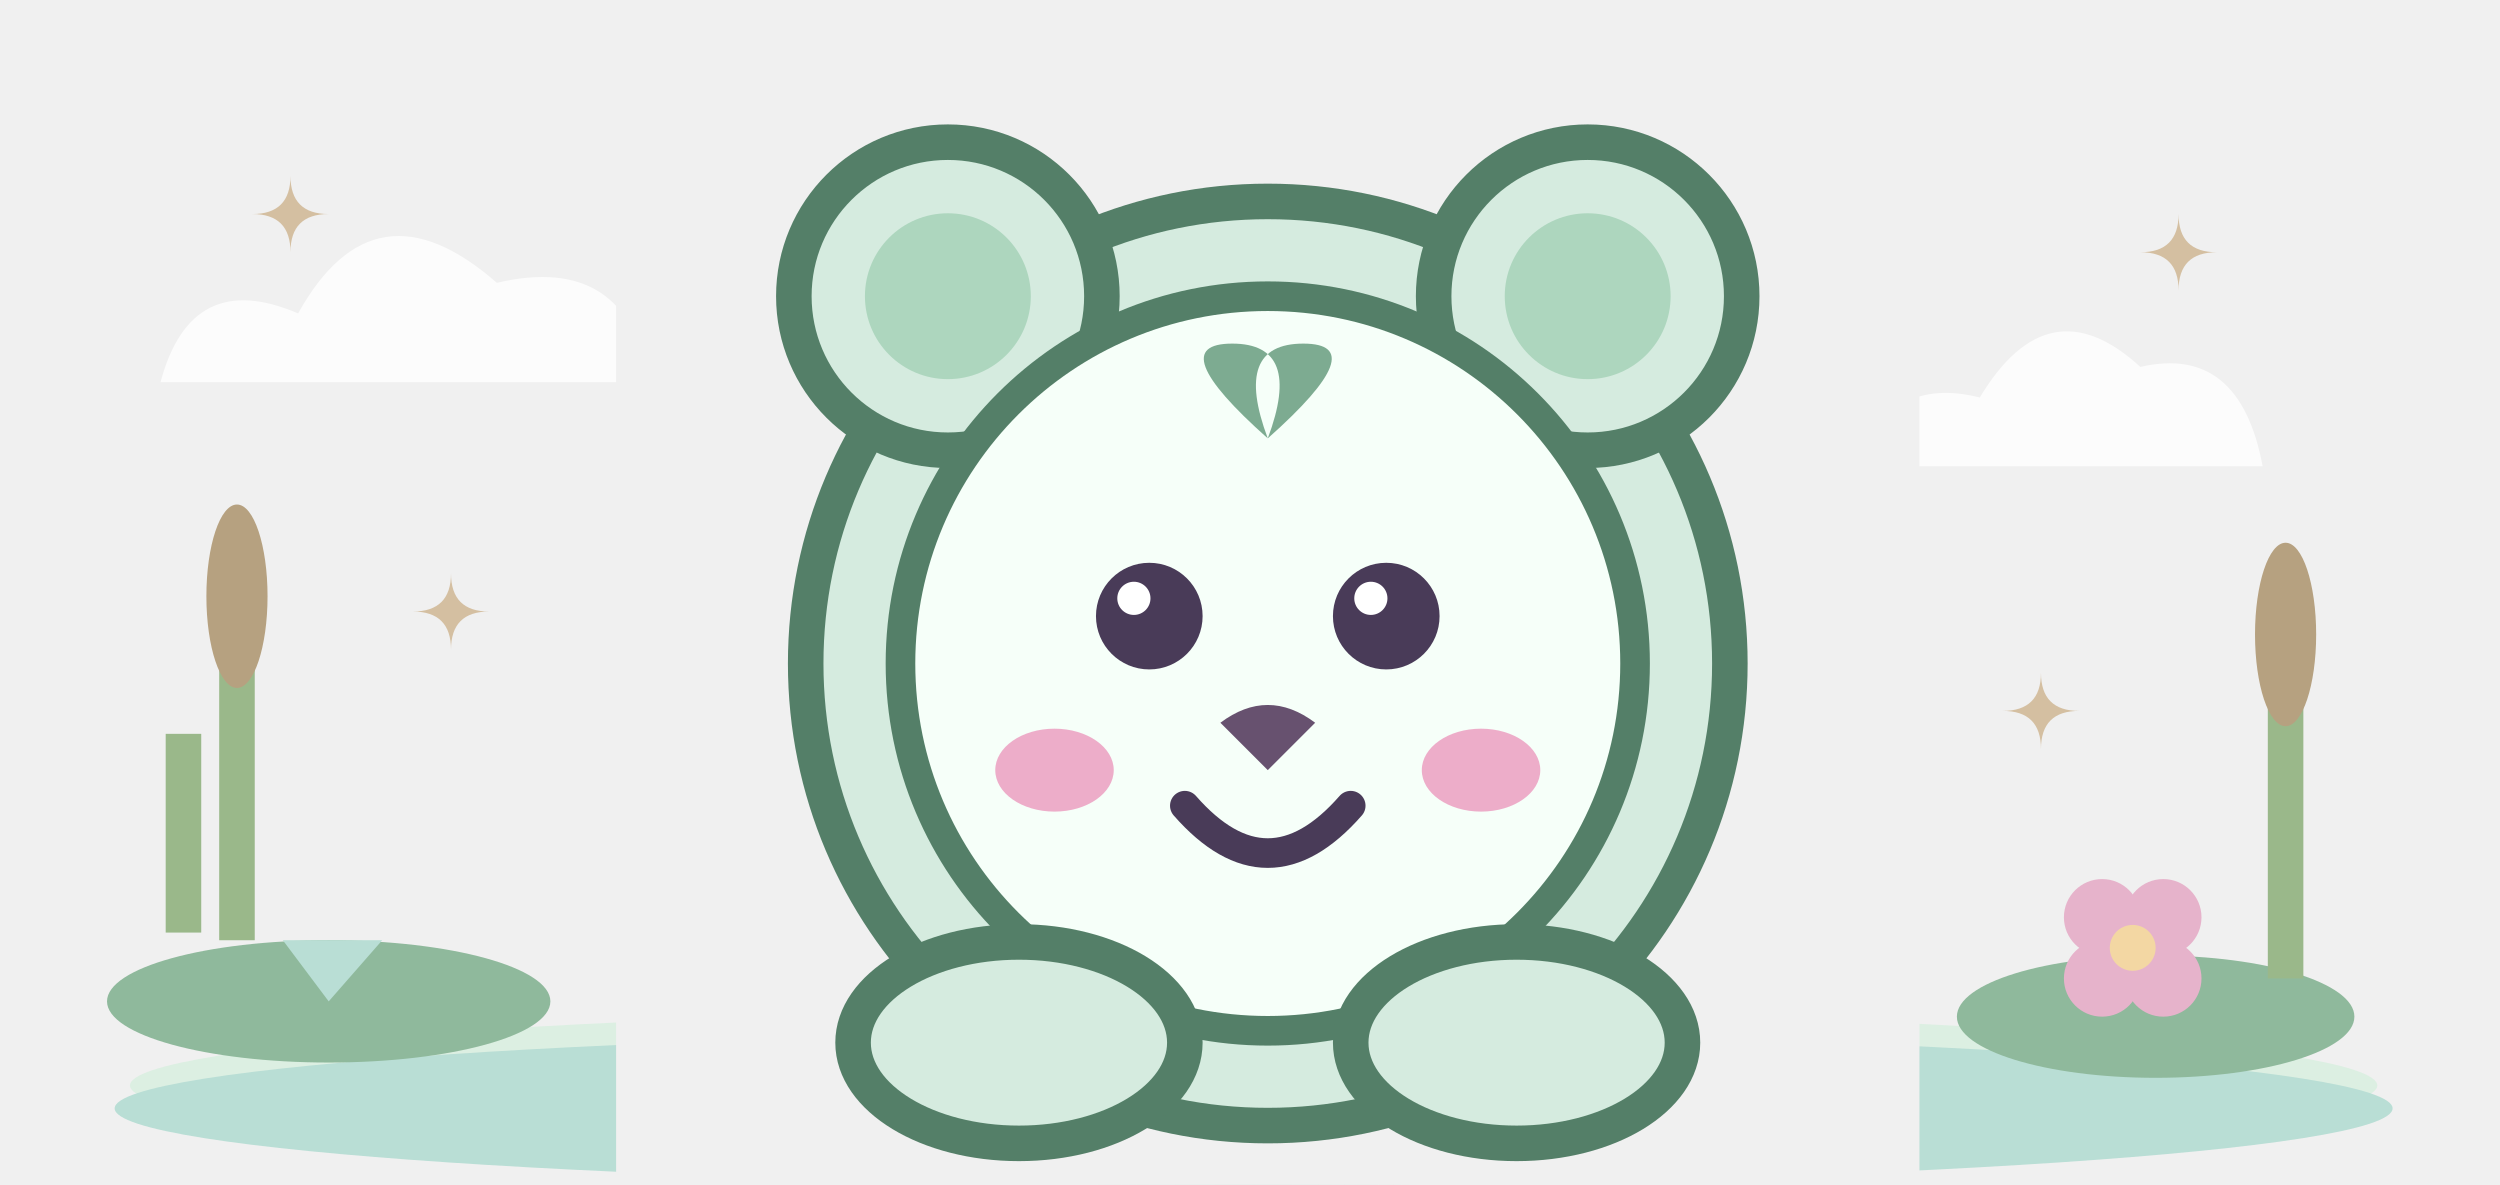
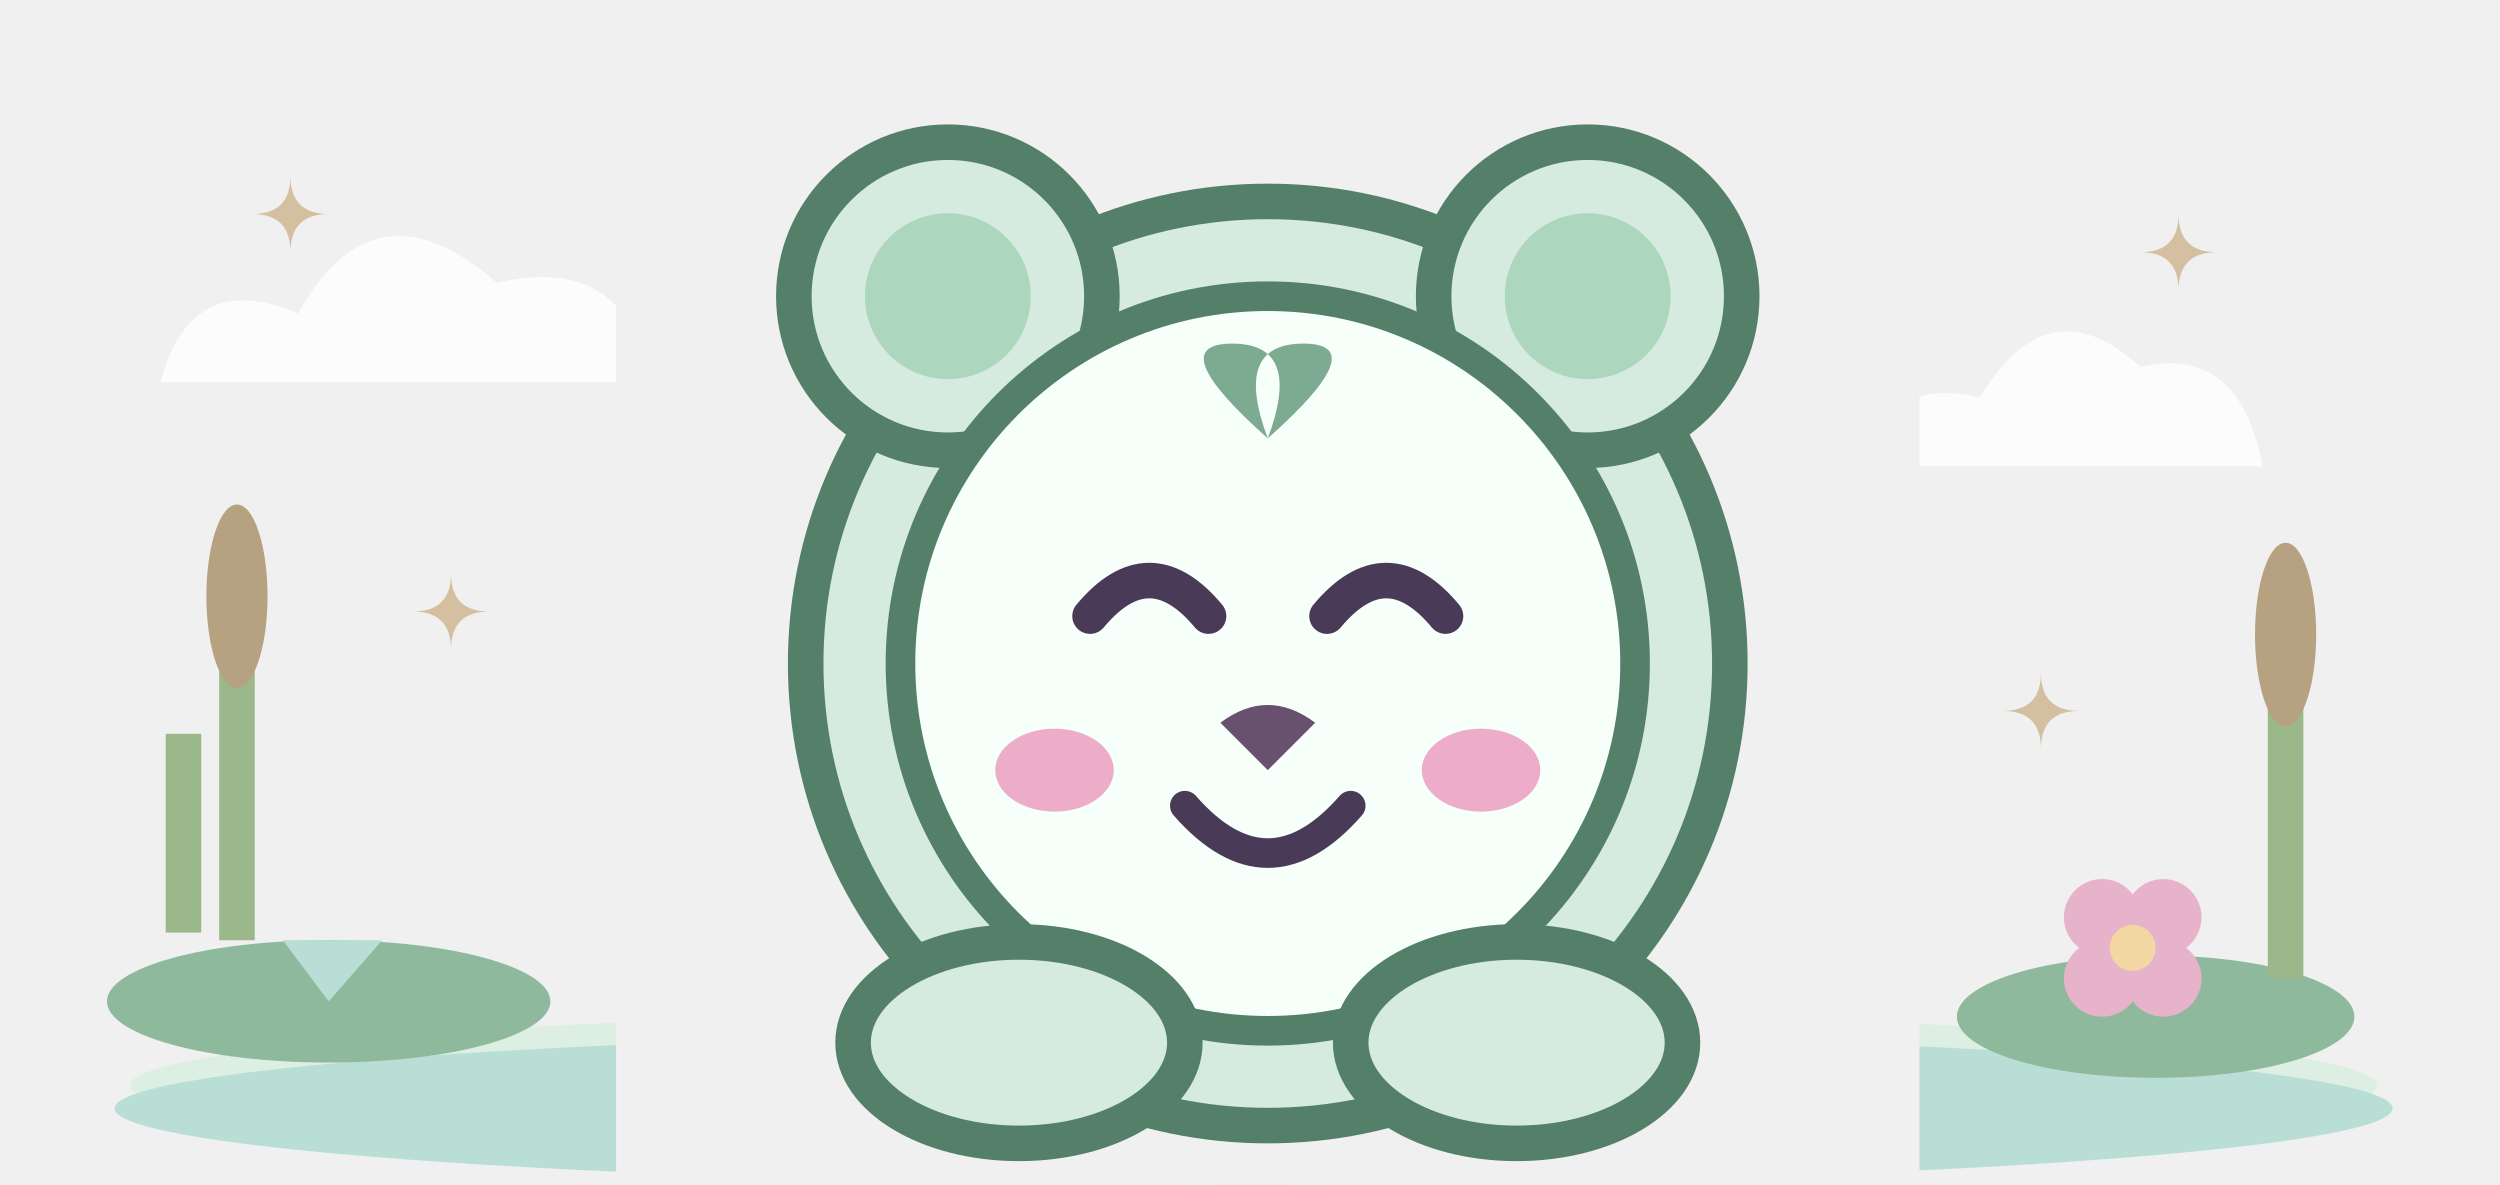
<svg xmlns="http://www.w3.org/2000/svg" width="211" height="100" viewBox="0 0 211 100" fill="none">
  <defs>
    <mask id="pl-cozy-clear">
      <rect width="211" height="100" fill="white" />
      <rect x="52" y="0" width="110" height="100" fill="black" />
    </mask>
  </defs>
  <g mask="url(#pl-cozy-clear)">
    <path d="M105.806 98.064C158.184 98.064 200.645 95.176 200.645 91.613C200.645 88.05 158.184 85.161 105.806 85.161C53.428 85.161 10.968 88.05 10.968 91.613C10.968 95.176 53.428 98.064 105.806 98.064Z" fill="#DCEFE2" />
    <path opacity="0.8" d="M13.548 32.258C15.269 25.806 19.14 23.871 25.161 26.452C29.462 18.71 35.054 17.849 41.935 23.871C49.247 22.151 53.548 24.946 54.839 32.258H13.548ZM156.774 39.355C158.495 34.194 161.935 32.258 167.097 33.548C170.968 27.097 175.484 26.237 180.645 30.968C186.237 29.677 189.677 32.473 190.968 39.355H156.774Z" fill="white" />
    <path d="M24.516 14.839C24.516 16.989 23.441 18.065 21.29 18.065C23.441 18.065 24.516 19.14 24.516 21.291C24.516 19.14 25.591 18.065 27.742 18.065C25.591 18.065 24.516 16.989 24.516 14.839Z" fill="#D4BFA1" />
    <path d="M183.871 18.064C183.871 20.215 182.796 21.29 180.645 21.29C182.796 21.29 183.871 22.366 183.871 24.516C183.871 22.366 184.946 21.29 187.097 21.29C184.946 21.29 183.871 20.215 183.871 18.064Z" fill="#D4BFA1" />
    <path d="M172.258 56.774C172.258 58.925 171.183 60 169.032 60C171.183 60 172.258 61.075 172.258 63.226C172.258 61.075 173.333 60 175.484 60C173.333 60 172.258 58.925 172.258 56.774Z" fill="#D4BFA1" />
    <path d="M38.065 48.387C38.065 50.538 36.989 51.613 34.839 51.613C36.989 51.613 38.065 52.688 38.065 54.839C38.065 52.688 39.14 51.613 41.29 51.613C39.14 51.613 38.065 50.538 38.065 48.387Z" fill="#D4BFA1" />
    <path d="M105.806 100C158.897 100 201.935 97.111 201.935 93.548C201.935 89.985 158.897 87.097 105.806 87.097C52.716 87.097 9.677 89.985 9.677 93.548C9.677 97.111 52.716 100 105.806 100Z" fill="#B9DED5" />
    <path d="M27.742 89.678C38.075 89.678 46.452 87.367 46.452 84.516C46.452 81.666 38.075 79.355 27.742 79.355C17.409 79.355 9.032 81.666 9.032 84.516C9.032 87.367 17.409 89.678 27.742 89.678Z" fill="#8FB99C" />
    <path d="M27.742 84.516L23.871 79.355H32.258L27.742 84.516Z" fill="#B9DED5" />
    <path d="M181.935 90.968C191.2 90.968 198.71 88.657 198.71 85.806C198.71 82.956 191.2 80.645 181.935 80.645C172.671 80.645 165.161 82.956 165.161 85.806C165.161 88.657 172.671 90.968 181.935 90.968Z" fill="#8FB99C" />
    <path d="M177.419 80.645C179.201 80.645 180.645 79.201 180.645 77.419C180.645 75.638 179.201 74.193 177.419 74.193C175.638 74.193 174.194 75.638 174.194 77.419C174.194 79.201 175.638 80.645 177.419 80.645Z" fill="#E6B3CB" />
    <path d="M182.581 80.645C184.362 80.645 185.806 79.201 185.806 77.419C185.806 75.638 184.362 74.193 182.581 74.193C180.799 74.193 179.355 75.638 179.355 77.419C179.355 79.201 180.799 80.645 182.581 80.645Z" fill="#E6B3CB" />
    <path d="M177.419 85.806C179.201 85.806 180.645 84.362 180.645 82.58C180.645 80.799 179.201 79.355 177.419 79.355C175.638 79.355 174.194 80.799 174.194 82.58C174.194 84.362 175.638 85.806 177.419 85.806Z" fill="#E6B3CB" />
    <path d="M182.581 85.806C184.362 85.806 185.806 84.362 185.806 82.58C185.806 80.799 184.362 79.355 182.581 79.355C180.799 79.355 179.355 80.799 179.355 82.58C179.355 84.362 180.799 85.806 182.581 85.806Z" fill="#E6B3CB" />
    <path d="M180 81.935C181.069 81.935 181.936 81.069 181.936 80C181.936 78.931 181.069 78.064 180 78.064C178.931 78.064 178.065 78.931 178.065 80C178.065 81.069 178.931 81.935 180 81.935Z" fill="#F3D7A3" />
    <path d="M20 79.355V49.677V79.355ZM15.484 78.71V61.935V78.71ZM192.903 82.581V52.903V82.581Z" fill="black" />
    <path d="M20 79.355V49.677M15.484 78.71V61.935M192.903 82.581V52.903" stroke="#9AB88A" stroke-width="3" />
    <path d="M20 58.064C21.425 58.064 22.581 54.598 22.581 50.322C22.581 46.047 21.425 42.581 20 42.581C18.575 42.581 17.419 46.047 17.419 50.322C17.419 54.598 18.575 58.064 20 58.064Z" fill="#B6A180" />
    <path d="M192.903 61.291C194.328 61.291 195.484 57.824 195.484 53.549C195.484 49.273 194.328 45.807 192.903 45.807C191.478 45.807 190.323 49.273 190.323 53.549C190.323 57.824 191.478 61.291 192.903 61.291Z" fill="#B6A180" />
    <path d="M89.677 43.871C96.804 43.871 102.581 38.094 102.581 30.968C102.581 23.841 96.804 18.064 89.677 18.064C82.551 18.064 76.774 23.841 76.774 30.968C76.774 38.094 82.551 43.871 89.677 43.871Z" fill="#ACD8BB" />
    <path d="M123.226 43.871C130.352 43.871 136.129 38.094 136.129 30.968C136.129 23.841 130.352 18.064 123.226 18.064C116.1 18.064 110.323 23.841 110.323 30.968C110.323 38.094 116.1 43.871 123.226 43.871Z" fill="#ACD8BB" />
    <path d="M76.774 41.29C79.785 28.817 89.892 22.581 107.097 22.581C124.301 22.581 134.409 28.817 137.419 41.29C143.441 49.892 145.806 60.43 144.516 72.903C143.656 88.387 131.183 96.129 107.097 96.129C81.29 96.129 68.172 88.387 67.742 72.903C66.452 60.43 69.462 49.892 76.774 41.29Z" fill="#ACD8BB" stroke="#9B829A" stroke-width="1.5" />
    <path d="M88.387 96.774C96.226 96.774 102.581 93.308 102.581 89.032C102.581 84.757 96.226 81.29 88.387 81.29C80.548 81.29 74.194 84.757 74.194 89.032C74.194 93.308 80.548 96.774 88.387 96.774Z" fill="#ACD8BB" stroke="#9B829A" stroke-width="1.2" />
    <path d="M127.097 96.774C134.936 96.774 141.29 93.308 141.29 89.032C141.29 84.757 134.936 81.29 127.097 81.29C119.258 81.29 112.903 84.757 112.903 89.032C112.903 93.308 119.258 96.774 127.097 96.774Z" fill="#ACD8BB" stroke="#9B829A" stroke-width="1.2" />
    <path d="M107.097 70.323C115.648 70.323 122.581 65.123 122.581 58.71C122.581 52.296 115.648 47.097 107.097 47.097C98.545 47.097 91.613 52.296 91.613 58.71C91.613 65.123 98.545 70.323 107.097 70.323Z" fill="#E7F7E8" />
    <path d="M104.516 55.484C106.237 53.763 107.957 53.763 109.677 55.484L107.097 58.709L104.516 55.484Z" fill="#9B829A" />
    <path d="M89.677 38.065C93.24 38.065 96.129 34.887 96.129 30.968C96.129 27.048 93.24 23.871 89.677 23.871C86.114 23.871 83.226 27.048 83.226 30.968C83.226 34.887 86.114 38.065 89.677 38.065Z" fill="#E7F7E8" />
    <path d="M123.226 38.065C126.789 38.065 129.677 34.887 129.677 30.968C129.677 27.048 126.789 23.871 123.226 23.871C119.663 23.871 116.774 27.048 116.774 30.968C116.774 34.887 119.663 38.065 123.226 38.065Z" fill="#E7F7E8" />
    <path d="M90.323 34.516C91.57 34.516 92.581 33.505 92.581 32.258C92.581 31.011 91.57 30 90.323 30C89.076 30 88.064 31.011 88.064 32.258C88.064 33.505 89.076 34.516 90.323 34.516Z" fill="#506952" />
    <path d="M122.581 34.516C123.828 34.516 124.839 33.505 124.839 32.258C124.839 31.011 123.828 30 122.581 30C121.334 30 120.323 31.011 120.323 32.258C120.323 33.505 121.334 34.516 122.581 34.516Z" fill="#506952" />
    <path d="M90.323 49.677C92.473 47.096 94.624 47.096 96.774 49.677M117.419 49.677C119.57 47.096 121.72 47.096 123.871 49.677" stroke="#69536D" stroke-width="2.5" stroke-linecap="round" />
    <path opacity="0.6" d="M88.387 61.29C91.238 61.29 93.548 60.135 93.548 58.71C93.548 57.284 91.238 56.129 88.387 56.129C85.537 56.129 83.226 57.284 83.226 58.71C83.226 60.135 85.537 61.29 88.387 61.29Z" fill="#E2A4B7" />
    <path opacity="0.6" d="M126.452 61.29C129.302 61.29 131.613 60.135 131.613 58.71C131.613 57.284 129.302 56.129 126.452 56.129C123.601 56.129 121.29 57.284 121.29 58.71C121.29 60.135 123.601 61.29 126.452 61.29Z" fill="#E2A4B7" />
    <path d="M101.935 61.935C105.376 64.946 108.817 64.946 112.258 61.935" stroke="#9B829A" stroke-width="1.6" stroke-linecap="round" />
    <path d="M105.806 76.774C105.806 76.774 92.258 69.032 94.839 62.581C96.989 59.57 100.645 59.785 105.806 63.226C110.968 59.785 114.624 59.57 116.774 62.581C118.495 66.882 114.839 71.613 105.806 76.774Z" fill="#DC9EB7" stroke="#9B829A" stroke-width="1.2" />
    <path d="M80.772 75.585C85.616 77.844 90.641 77.319 91.996 74.412C93.352 71.506 90.524 67.319 85.68 65.06C80.836 62.801 75.81 63.326 74.455 66.233C73.1 69.139 75.928 73.326 80.772 75.585Z" fill="#ACD8BB" />
    <path d="M132.777 75.585C137.62 73.326 140.449 69.139 139.093 66.233C137.738 63.326 132.713 62.801 127.869 65.06C123.025 67.319 120.197 71.506 121.552 74.412C122.907 77.319 127.933 77.844 132.777 75.585Z" fill="#ACD8BB" />
    <g opacity="0.5">
      <path d="M103.871 82.581V89.677V82.581ZM101.935 84.516H105.806H101.935ZM101.935 87.742H105.806H101.935Z" fill="black" />
      <path d="M103.871 82.581V89.677M101.935 84.516H105.806M101.935 87.742H105.806" stroke="#9B829A" stroke-width="0.8" />
    </g>
  </g>
  <g transform="translate(57 0) scale(1)">
    <g data-cozy-mascot="true" data-companion-world="meadow">
      <circle cx="50" cy="56" r="39" fill="#D5EBDF" stroke="#547F68" stroke-width="3" />
      <circle cx="23" cy="25" r="13" fill="#D5EBDF" stroke="#547F68" stroke-width="3" />
      <circle cx="23" cy="25" r="7" fill="#ADD6BE" />
      <circle cx="77" cy="25" r="13" fill="#D5EBDF" stroke="#547F68" stroke-width="3" />
      <circle cx="77" cy="25" r="7" fill="#ADD6BE" />
      <circle cx="50" cy="56" r="31" fill="#F6FFF9" stroke="#547F68" stroke-width="2.5" />
-       <circle cx="40" cy="52" r="4.5" fill="#493B58" />
-       <circle cx="38.7" cy="50.5" r="1.4" fill="white" />
-       <circle cx="60" cy="52" r="4.5" fill="#493B58" />
-       <circle cx="58.7" cy="50.5" r="1.4" fill="white" />
+       <path d="M35 52Q40 46 45 52M55 52Q60 46 65 52" stroke="#493B58" stroke-width="3" stroke-linecap="round" fill="none" />
      <ellipse cx="32" cy="65" rx="5" ry="3.5" fill="#EDADC9" />
      <ellipse cx="68" cy="65" rx="5" ry="3.5" fill="#EDADC9" />
      <path d="M46 61Q50 58 54 61L50 65Z" fill="#67516F" />
      <path d="M43 68Q50 76 57 68" stroke="#493B58" stroke-width="2.5" fill="none" stroke-linecap="round" />
      <ellipse cx="29" cy="88" rx="14" ry="8.5" fill="#D5EBDF" stroke="#547F68" stroke-width="3" />
      <ellipse cx="71" cy="88" rx="14" ry="8.5" fill="#D5EBDF" stroke="#547F68" stroke-width="3" />
      <path d="M50 37Q41 29 47 29Q53 29 50 37ZM50 37Q59 29 53 29Q47 29 50 37Z" fill="#7DAB91" />
    </g>
  </g>
</svg>
